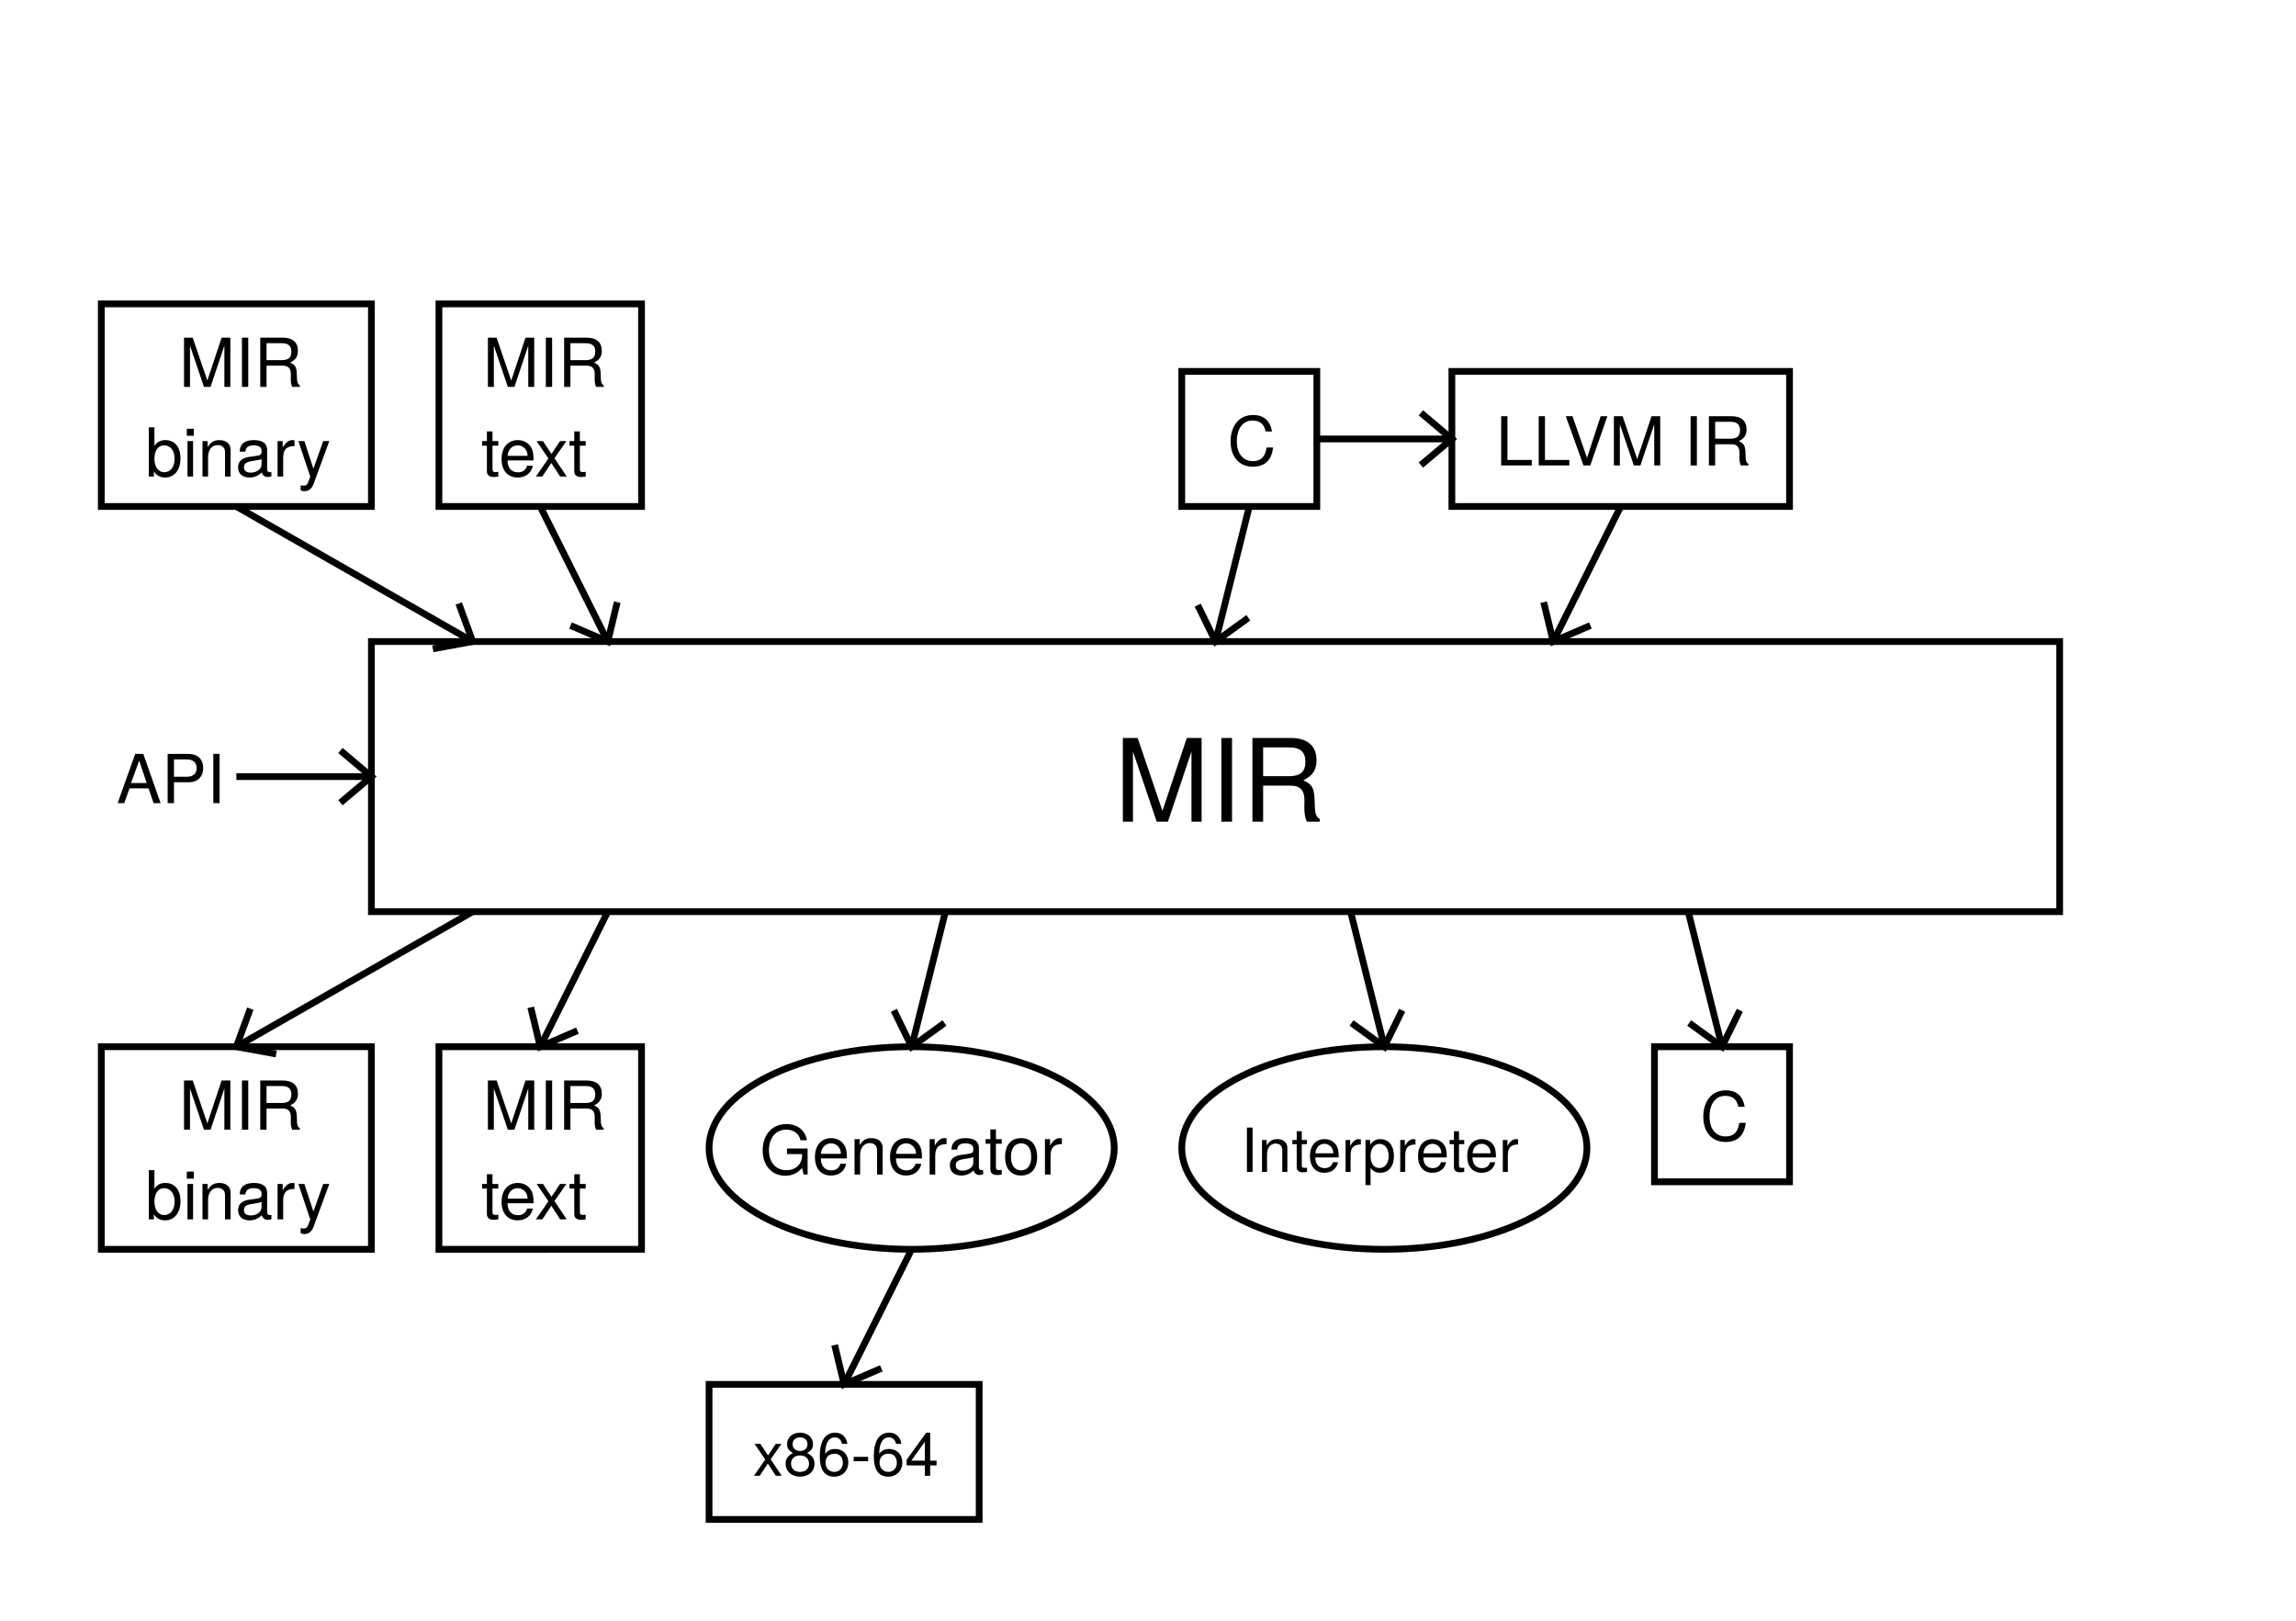
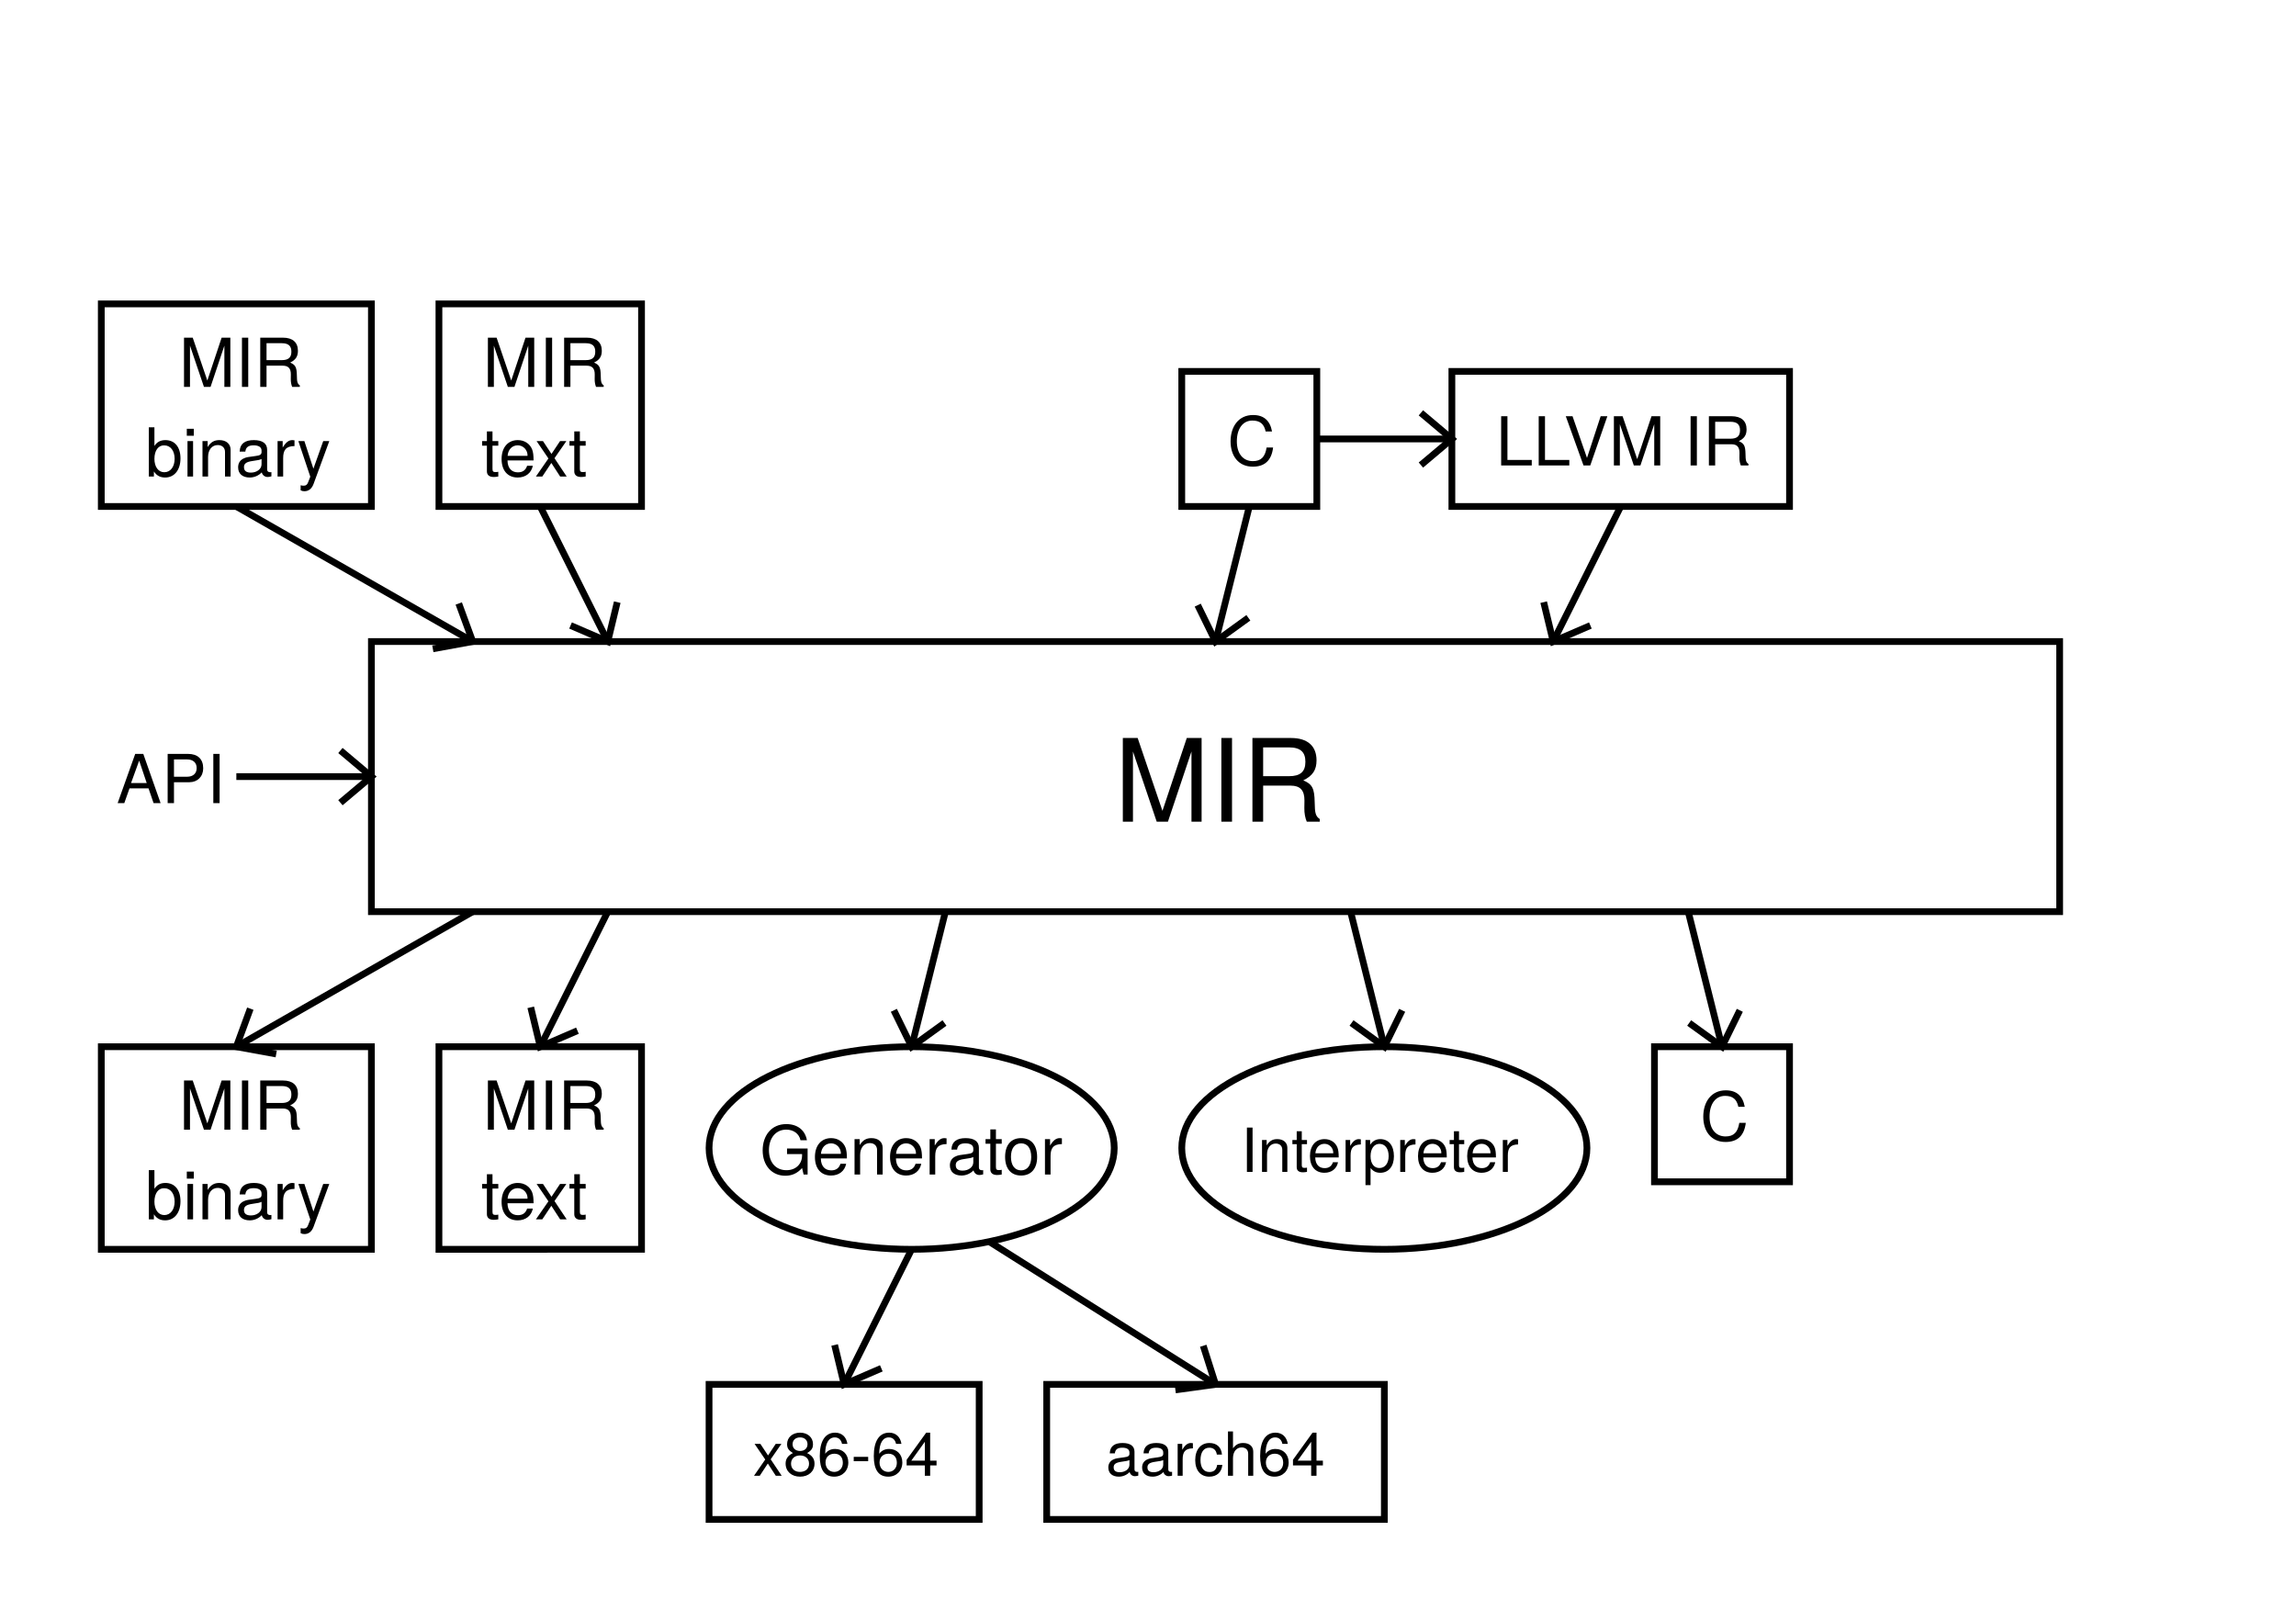
<svg xmlns="http://www.w3.org/2000/svg" width="680.0" height="480.0" viewBox="130.0 70.0 680.0 480.0" version="1.1">
  <rect x="130.0" y="70.0" width="680.0" height="480.0" fill="rgb(255,255,255)" />
-   <g id="s46221128">
-     <polygon id="s46221128" points="240.0,260.0 740,260.0 740,340.0 240.0,340.0 " fill="none" stroke-width="2.0" stroke="rgb(0,0,0)" />
-     <g id="t46221128">
+   <g id="s127098596">
+     <polygon id="s127098596" points="240.0,260.0 740,260.0 740,340.0 240.0,340.0 " fill="none" stroke-width="2.0" stroke="rgb(0,0,0)" />
+     <g id="t127098596">
      <text xml:space="preserve" x="460" y="313.348" font-family="Sans,Helvetica" fill="rgb(0,0,0)" font-size="34">MIR</text>
    </g>
  </g>
-   <g id="s162757089">
-     <polygon id="s162757089" points="160.0,280.0 200.0,280.0 200,320.0 160.0,320 " fill="none" stroke-width="0.0" stroke="rgb(0,0,0)" />
-     <g id="t162757089">
+   <g id="s151064397">
+     <polygon id="s151064397" points="160.0,280.0 200.0,280.0 200,320.0 160.0,320 " fill="none" stroke-width="0.0" stroke="rgb(0,0,0)" />
+     <g id="t151064397">
      <text xml:space="preserve" x="164.5" y="307.852" font-family="Sans,Helvetica" fill="rgb(0,0,0)" font-size="20">API</text>
    </g>
  </g>
-   <g id="s93561606">
-     <polygon id="s93561606" points="480.0,180.0 520,180.0 520,220.0 480.0,220 " fill="none" stroke-width="2.0" stroke="rgb(0,0,0)" />
-     <g id="t93561606">
+   <g id="s178989570">
+     <polygon id="s178989570" points="480.0,180.0 520,180.0 520,220.0 480.0,220 " fill="none" stroke-width="2.0" stroke="rgb(0,0,0)" />
+     <g id="t178989570">
      <text xml:space="preserve" x="493.5" y="207.852" font-family="Sans,Helvetica" fill="rgb(0,0,0)" font-size="20">C</text>
    </g>
  </g>
-   <g id="s137129415">
-     <polygon id="s137129415" points="560.0,180.0 660.0,180.0 659.998,220 560.0,220.0 " fill="none" stroke-width="2.0" stroke="rgb(0,0,0)" />
-     <g id="t137129415">
+   <g id="s20557587">
+     <polygon id="s20557587" points="560.0,180.0 660.0,180.0 659.998,220 560.0,220.0 " fill="none" stroke-width="2.0" stroke="rgb(0,0,0)" />
+     <g id="t20557587">
      <text xml:space="preserve" x="573.0" y="207.852" font-family="Sans,Helvetica" fill="rgb(0,0,0)" font-size="20">LLVM IR</text>
    </g>
  </g>
-   <g id="s55021556">
-     <polygon id="s55021556" points="160.0,380.0 240,380.0 240,440.0 160.0,440 " fill="none" stroke-width="2.0" stroke="rgb(0,0,0)" />
-     <g id="t55021556">
+   <g id="s77170000">
+     <polygon id="s77170000" points="160.0,380.0 240,380.0 240,440.0 160.0,440 " fill="none" stroke-width="2.0" stroke="rgb(0,0,0)" />
+     <g id="t77170000">
      <text xml:space="preserve" x="183" y="404.58" font-family="Sans,Helvetica" fill="rgb(0,0,0)" font-size="20">MIR</text>
      <text xml:space="preserve" x="173" y="431.123" font-family="Sans,Helvetica" fill="rgb(0,0,0)" font-size="20">binary</text>
    </g>
  </g>
-   <g id="s235721501">
-     <polygon id="s235721501" points="260.0,380.0 320.0,380.0 320,439.999 260.0,440.0 " fill="none" stroke-width="2.0" stroke="rgb(0,0,0)" />
-     <g id="t235721501">
+   <g id="s169222785">
+     <polygon id="s169222785" points="260.0,380.0 320.0,380.0 320,439.999 260.0,440.0 " fill="none" stroke-width="2.0" stroke="rgb(0,0,0)" />
+     <g id="t169222785">
      <text xml:space="preserve" x="273.0" y="404.58" font-family="Sans,Helvetica" fill="rgb(0,0,0)" font-size="20">MIR</text>
      <text xml:space="preserve" x="272.5" y="431.123" font-family="Sans,Helvetica" fill="rgb(0,0,0)" font-size="20">text</text>
    </g>
  </g>
-   <g id="s154593682">
-     <polygon id="s154593682" points="620.0,380.0 659.999,380.0 660.0,420.0 620.0,420 " fill="none" stroke-width="2.0" stroke="rgb(0,0,0)" />
-     <g id="t154593682">
+   <g id="s179711782">
+     <polygon id="s179711782" points="620.0,380.0 659.999,380.0 660.0,420.0 620.0,420 " fill="none" stroke-width="2.0" stroke="rgb(0,0,0)" />
+     <g id="t179711782">
      <text xml:space="preserve" x="633.5" y="407.852" font-family="Sans,Helvetica" fill="rgb(0,0,0)" font-size="20">C</text>
    </g>
  </g>
-   <g id="s7872355">
-     <polygon id="s7872355" points="340.0,480.0 420.0,480.0 420,520.0 340.0,520.0 " fill="none" stroke-width="2.0" stroke="rgb(0,0,0)" />
-     <g id="t7872355">
+   <g id="s257152871">
+     <polygon id="s257152871" points="340.0,480.0 420.0,480.0 420,520.0 340.0,520.0 " fill="none" stroke-width="2.0" stroke="rgb(0,0,0)" />
+     <g id="t257152871">
      <text xml:space="preserve" x="353.0" y="507.066" font-family="Sans,Helvetica" fill="rgb(0,0,0)" font-size="18">x86-64</text>
    </g>
  </g>
-   <g id="s105363296">
-     <polygon id="s105363296" points="160,160.0 240,160.0 240.0,220.0 160,220 " fill="none" stroke-width="2.0" stroke="rgb(0,0,0)" />
-     <g id="t105363296">
+   <g id="s50219284">
+     <polygon id="s50219284" points="440.0,480.0 540,480.0 540.0,520.0 440.0,520.0 " fill="none" stroke-width="2.0" stroke="rgb(0,0,0)" />
+     <g id="t50219284">
+       <text xml:space="preserve" x="457.5" y="507.066" font-family="Sans,Helvetica" fill="rgb(0,0,0)" font-size="18">aarch64</text>
+     </g>
+   </g>
+   <g id="s167863741">
+     <polygon id="s167863741" points="160,160.0 240,160.0 240.0,220.0 160,220 " fill="none" stroke-width="2.0" stroke="rgb(0,0,0)" />
+     <g id="t167863741">
      <text xml:space="preserve" x="183.0" y="184.58" font-family="Sans,Helvetica" fill="rgb(0,0,0)" font-size="20">MIR</text>
      <text xml:space="preserve" x="173.0" y="211.123" font-family="Sans,Helvetica" fill="rgb(0,0,0)" font-size="20">binary</text>
    </g>
  </g>
-   <g id="s178816025">
-     <polygon id="s178816025" points="260.0,160.0 320.0,160.0 320.0,220 260.0,220.0 " fill="none" stroke-width="2.0" stroke="rgb(0,0,0)" />
-     <g id="t178816025">
+   <g id="s214308786">
+     <polygon id="s214308786" points="260.0,160.0 320.0,160.0 320.0,220 260.0,220.0 " fill="none" stroke-width="2.0" stroke="rgb(0,0,0)" />
+     <g id="t214308786">
      <text xml:space="preserve" x="273.0" y="184.58" font-family="Sans,Helvetica" fill="rgb(0,0,0)" font-size="20">MIR</text>
      <text xml:space="preserve" x="272.5" y="211.123" font-family="Sans,Helvetica" fill="rgb(0,0,0)" font-size="20">text</text>
    </g>
  </g>
-   <g id="s106302686">
-     <polygon id="s106302686" points="640.0,120.0 680,120.0 680.0,140 640.0,140.0 " fill="none" stroke-width="0.0" stroke="rgb(0,0,0)" />
-     <g id="t106302686" />
+   <g id="s20742915">
+     <polygon id="s20742915" points="640.0,120.0 680,120.0 680.0,140 640.0,140.0 " fill="none" stroke-width="0.0" stroke="rgb(0,0,0)" />
+     <g id="t20742915" />
  </g>
-   <g id="s205737663">
-     <ellipse id="s205737663" cx="540.0" cy="410.0" rx="60.0" ry="30.0" fill="none" stroke-width="2.0" stroke="rgb(0,0,0)" />
-     <g id="t205737663">
+   <g id="s234939008">
+     <ellipse id="s234939008" cx="540.0" cy="410.0" rx="60.0" ry="30.0" fill="none" stroke-width="2.0" stroke="rgb(0,0,0)" />
+     <g id="t234939008">
      <text xml:space="preserve" x="497.5" y="417.066" font-family="Sans,Helvetica" fill="rgb(0,0,0)" font-size="18">Interpreter</text>
    </g>
  </g>
-   <g id="s23128460">
-     <ellipse id="s23128460" cx="400.0" cy="410.0" rx="60" ry="30.0" fill="none" stroke-width="2.0" stroke="rgb(0,0,0)" />
-     <g id="t23128460">
+   <g id="s174301369">
+     <ellipse id="s174301369" cx="400.0" cy="410.0" rx="60" ry="30.0" fill="none" stroke-width="2.0" stroke="rgb(0,0,0)" />
+     <g id="t174301369">
      <text xml:space="preserve" x="355.0" y="417.852" font-family="Sans,Helvetica" fill="rgb(0,0,0)" font-size="20">Generator</text>
    </g>
  </g>
-   <g id="s196364501">
-     <polygon id="s196364501" points="700.0,100.0 780.0,100.0 779.998,120 700.0,120.0 " fill="none" stroke-width="0.0" stroke="rgb(0,0,0)" />
-     <g id="t196364501" />
+   <g id="s259652862">
+     <polygon id="s259652862" points="700.0,100.0 780.0,100.0 779.998,120 700.0,120.0 " fill="none" stroke-width="0.0" stroke="rgb(0,0,0)" />
+     <g id="t259652862" />
  </g>
-   <g id="la62003434">
-     <path id="s62003434" d="M 200.0,300.0 240.0,300.0 " fill="none" stroke-width="2.0" stroke="rgb(0,0,0)" />
-     <path id="s92172617" d="M 230.822,307.731 240.0,300.0 230.822,292.269 " fill="none" stroke-width="2.0" stroke="rgb(0,0,0)" />
-     <g id="t62003434">
+   <g id="la209341535">
+     <path id="s209341535" d="M 200.0,300.0 240.0,300.0 " fill="none" stroke-width="2.0" stroke="rgb(0,0,0)" />
+     <path id="s64071340" d="M 230.822,307.731 240.0,300.0 230.822,292.269 " fill="none" stroke-width="2.0" stroke="rgb(0,0,0)" />
+     <g id="t209341535">
      <text xml:space="preserve" x="220.0" y="292.206" font-family="Sans,Helvetica" fill="rgb(0,0,0)" font-size="14" />
    </g>
  </g>
-   <g id="la90707931">
-     <path id="s90707931" d="M 200,380.0 270,340.0 " fill="none" stroke-width="2.0" stroke="rgb(0,0,0)" />
-     <path id="s80783950" d="M 204.133,368.734 200,380.0 211.804,382.158 " fill="none" stroke-width="2.0" stroke="rgb(0,0,0)" />
-     <g id="t90707931">
+   <g id="la66382602">
+     <path id="s66382602" d="M 200,380.0 270,340.0 " fill="none" stroke-width="2.0" stroke="rgb(0,0,0)" />
+     <path id="s44126075" d="M 204.133,368.734 200,380.0 211.804,382.158 " fill="none" stroke-width="2.0" stroke="rgb(0,0,0)" />
+     <g id="t66382602">
      <text xml:space="preserve" x="239" y="365.496" font-family="Sans,Helvetica" fill="rgb(0,0,0)" font-size="14" />
    </g>
  </g>
-   <g id="la49877624">
-     <path id="s49877624" d="M 310,340.0 290.0,380.0 " fill="none" stroke-width="2.0" stroke="rgb(0,0,0)" />
-     <path id="s118519663" d="M 287.19,368.334 290.0,380.0 301.019,375.248 " fill="none" stroke-width="2.0" stroke="rgb(0,0,0)" />
-     <g id="t49877624">
+   <g id="la151552408">
+     <path id="s151552408" d="M 310,340.0 290.0,380.0 " fill="none" stroke-width="2.0" stroke="rgb(0,0,0)" />
+     <path id="s61582833" d="M 287.19,368.334 290.0,380.0 301.019,375.248 " fill="none" stroke-width="2.0" stroke="rgb(0,0,0)" />
+     <g id="t151552408">
      <text xml:space="preserve" x="304" y="365.496" font-family="Sans,Helvetica" fill="rgb(0,0,0)" font-size="14" />
    </g>
  </g>
-   <g id="la142450001">
-     <path id="s142450001" d="M 609.999,220 590,260.0 " fill="none" stroke-width="2.0" stroke="rgb(0,0,0)" />
-     <path id="s88136828" d="M 587.19,248.334 590,260.0 601.019,255.248 " fill="none" stroke-width="2.0" stroke="rgb(0,0,0)" />
-     <g id="t142450001">
+   <g id="la142519766">
+     <path id="s142519766" d="M 609.999,220 590,260.0 " fill="none" stroke-width="2.0" stroke="rgb(0,0,0)" />
+     <path id="s7039063" d="M 587.19,248.334 590,260.0 601.019,255.248 " fill="none" stroke-width="2.0" stroke="rgb(0,0,0)" />
+     <g id="t142519766">
      <text xml:space="preserve" x="604" y="245.496" font-family="Sans,Helvetica" fill="rgb(0,0,0)" font-size="14" />
    </g>
  </g>
-   <g id="la17881526">
-     <path id="s17881526" d="M 500,220 490,260.0 " fill="none" stroke-width="2.0" stroke="rgb(0,0,0)" />
-     <path id="s62118149" d="M 484.726,249.221 490,260.0 499.726,252.971 " fill="none" stroke-width="2.0" stroke="rgb(0,0,0)" />
-     <g id="t17881526">
+   <g id="la30416708">
+     <path id="s30416708" d="M 500,220 490,260.0 " fill="none" stroke-width="2.0" stroke="rgb(0,0,0)" />
+     <path id="s29112365" d="M 484.726,249.221 490,260.0 499.726,252.971 " fill="none" stroke-width="2.0" stroke="rgb(0,0,0)" />
+     <g id="t30416708">
      <text xml:space="preserve" x="499" y="245.496" font-family="Sans,Helvetica" fill="rgb(0,0,0)" font-size="14" />
    </g>
  </g>
-   <g id="la256267959">
-     <path id="s256267959" d="M 520,200.0 560.0,200 " fill="none" stroke-width="2.0" stroke="rgb(0,0,0)" />
-     <path id="s244391258" d="M 550.822,207.731 560.0,200 550.822,192.269 " fill="none" stroke-width="2.0" stroke="rgb(0,0,0)" />
-     <g id="t256267959">
+   <g id="la101699938">
+     <path id="s101699938" d="M 520,200.0 560.0,200 " fill="none" stroke-width="2.0" stroke="rgb(0,0,0)" />
+     <path id="s173290227" d="M 550.822,207.731 560.0,200 550.822,192.269 " fill="none" stroke-width="2.0" stroke="rgb(0,0,0)" />
+     <g id="t101699938">
      <text xml:space="preserve" x="540" y="192.206" font-family="Sans,Helvetica" fill="rgb(0,0,0)" font-size="14" />
    </g>
  </g>
-   <g id="la132701732">
-     <path id="s132701732" d="M 290.0,220.0 310,260.0 " fill="none" stroke-width="2.0" stroke="rgb(0,0,0)" />
-     <path id="s139926411" d="M 298.981,255.248 310,260.0 312.81,248.334 " fill="none" stroke-width="2.0" stroke="rgb(0,0,0)" />
-     <g id="t132701732">
+   <g id="la139586480">
+     <path id="s139586480" d="M 290.0,220.0 310,260.0 " fill="none" stroke-width="2.0" stroke="rgb(0,0,0)" />
+     <path id="s181479977" d="M 298.981,255.248 310,260.0 312.81,248.334 " fill="none" stroke-width="2.0" stroke="rgb(0,0,0)" />
+     <g id="t139586480">
      <text xml:space="preserve" x="304" y="245.496" font-family="Sans,Helvetica" fill="rgb(0,0,0)" font-size="14" />
    </g>
  </g>
-   <g id="la95272333">
-     <path id="s95272333" d="M 200.0,220.0 270,260.0 " fill="none" stroke-width="2.0" stroke="rgb(0,0,0)" />
-     <path id="s268256360" d="M 258.195,262.158 270,260.0 265.866,248.734 " fill="none" stroke-width="2.0" stroke="rgb(0,0,0)" />
-     <g id="t95272333">
+   <g id="la178102702">
+     <path id="s178102702" d="M 200.0,220.0 270,260.0 " fill="none" stroke-width="2.0" stroke="rgb(0,0,0)" />
+     <path id="s116722511" d="M 258.195,262.158 270,260.0 265.866,248.734 " fill="none" stroke-width="2.0" stroke="rgb(0,0,0)" />
+     <g id="t178102702">
      <text xml:space="preserve" x="239" y="245.496" font-family="Sans,Helvetica" fill="rgb(0,0,0)" font-size="14" />
    </g>
  </g>
-   <g id="la46717762">
-     <path id="s46717762" d="M 530,340.0 540.0,380.0 " fill="none" stroke-width="2.0" stroke="rgb(0,0,0)" />
-     <path id="s169738369" d="M 530.274,372.971 540.0,380.0 545.274,369.221 " fill="none" stroke-width="2.0" stroke="rgb(0,0,0)" />
-     <g id="t46717762">
+   <g id="la232919772">
+     <path id="s232919772" d="M 530,340.0 540.0,380.0 " fill="none" stroke-width="2.0" stroke="rgb(0,0,0)" />
+     <path id="s220807141" d="M 530.274,372.971 540.0,380.0 545.274,369.221 " fill="none" stroke-width="2.0" stroke="rgb(0,0,0)" />
+     <g id="t232919772">
      <text xml:space="preserve" x="539" y="365.496" font-family="Sans,Helvetica" fill="rgb(0,0,0)" font-size="14" />
    </g>
  </g>
-   <g id="la157263699">
-     <path id="s157263699" d="M 380.0,480.0 400.0,440.0 " fill="none" stroke-width="2.0" stroke="rgb(0,0,0)" />
-     <path id="s129217830" d="M 377.19,468.334 380.0,480.0 391.019,475.248 " fill="none" stroke-width="2.0" stroke="rgb(0,0,0)" />
-     <g id="t157263699">
+   <g id="la203827898">
+     <path id="s203827898" d="M 380.0,480.0 400.0,440.0 " fill="none" stroke-width="2.0" stroke="rgb(0,0,0)" />
+     <path id="s52497771" d="M 377.19,468.334 380.0,480.0 391.019,475.248 " fill="none" stroke-width="2.0" stroke="rgb(0,0,0)" />
+     <g id="t203827898">
      <text xml:space="preserve" x="394.0" y="465.496" font-family="Sans,Helvetica" fill="rgb(0,0,0)" font-size="14" />
    </g>
  </g>
-   <g id="la266844304">
-     <path id="s266844304" d="M 630,340.0 640,380.0 " fill="none" stroke-width="2.0" stroke="rgb(0,0,0)" />
-     <path id="s169469287" d="M 630.274,372.971 640,380.0 645.274,369.221 " fill="none" stroke-width="2.0" stroke="rgb(0,0,0)" />
-     <g id="t266844304">
+   <g id="la48988360">
+     <path id="s48988360" d="M 422.961,437.716 490,480.0 " fill="none" stroke-width="2.0" stroke="rgb(0,0,0)" />
+     <path id="s36894049" d="M 478.113,481.642 490,480.0 486.361,468.565 " fill="none" stroke-width="2.0" stroke="rgb(0,0,0)" />
+     <g id="t48988360">
+       <text xml:space="preserve" x="460.48" y="464.354" font-family="Sans,Helvetica" fill="rgb(0,0,0)" font-size="14" />
+     </g>
+   </g>
+   <g id="la8140934">
+     <path id="s8140934" d="M 630,340.0 640,380.0 " fill="none" stroke-width="2.0" stroke="rgb(0,0,0)" />
+     <path id="s197203271" d="M 630.274,372.971 640,380.0 645.274,369.221 " fill="none" stroke-width="2.0" stroke="rgb(0,0,0)" />
+     <g id="t8140934">
      <text xml:space="preserve" x="639" y="365.496" font-family="Sans,Helvetica" fill="rgb(0,0,0)" font-size="14" />
    </g>
  </g>
-   <g id="la256222601">
-     <path id="s256222601" d="M 400.0,380.0 410,340.0 " fill="none" stroke-width="2.0" stroke="rgb(0,0,0)" />
-     <path id="s93732628" d="M 394.726,369.221 400.0,380.0 409.726,372.971 " fill="none" stroke-width="2.0" stroke="rgb(0,0,0)" />
-     <g id="t256222601">
+   <g id="la26993012">
+     <path id="s26993012" d="M 400.0,380.0 410,340.0 " fill="none" stroke-width="2.0" stroke="rgb(0,0,0)" />
+     <path id="s29918877" d="M 394.726,369.221 400.0,380.0 409.726,372.971 " fill="none" stroke-width="2.0" stroke="rgb(0,0,0)" />
+     <g id="t26993012">
      <text xml:space="preserve" x="409" y="365.104" font-family="Sans,Helvetica" fill="rgb(0,0,0)" font-size="13" />
    </g>
  </g>
</svg>
